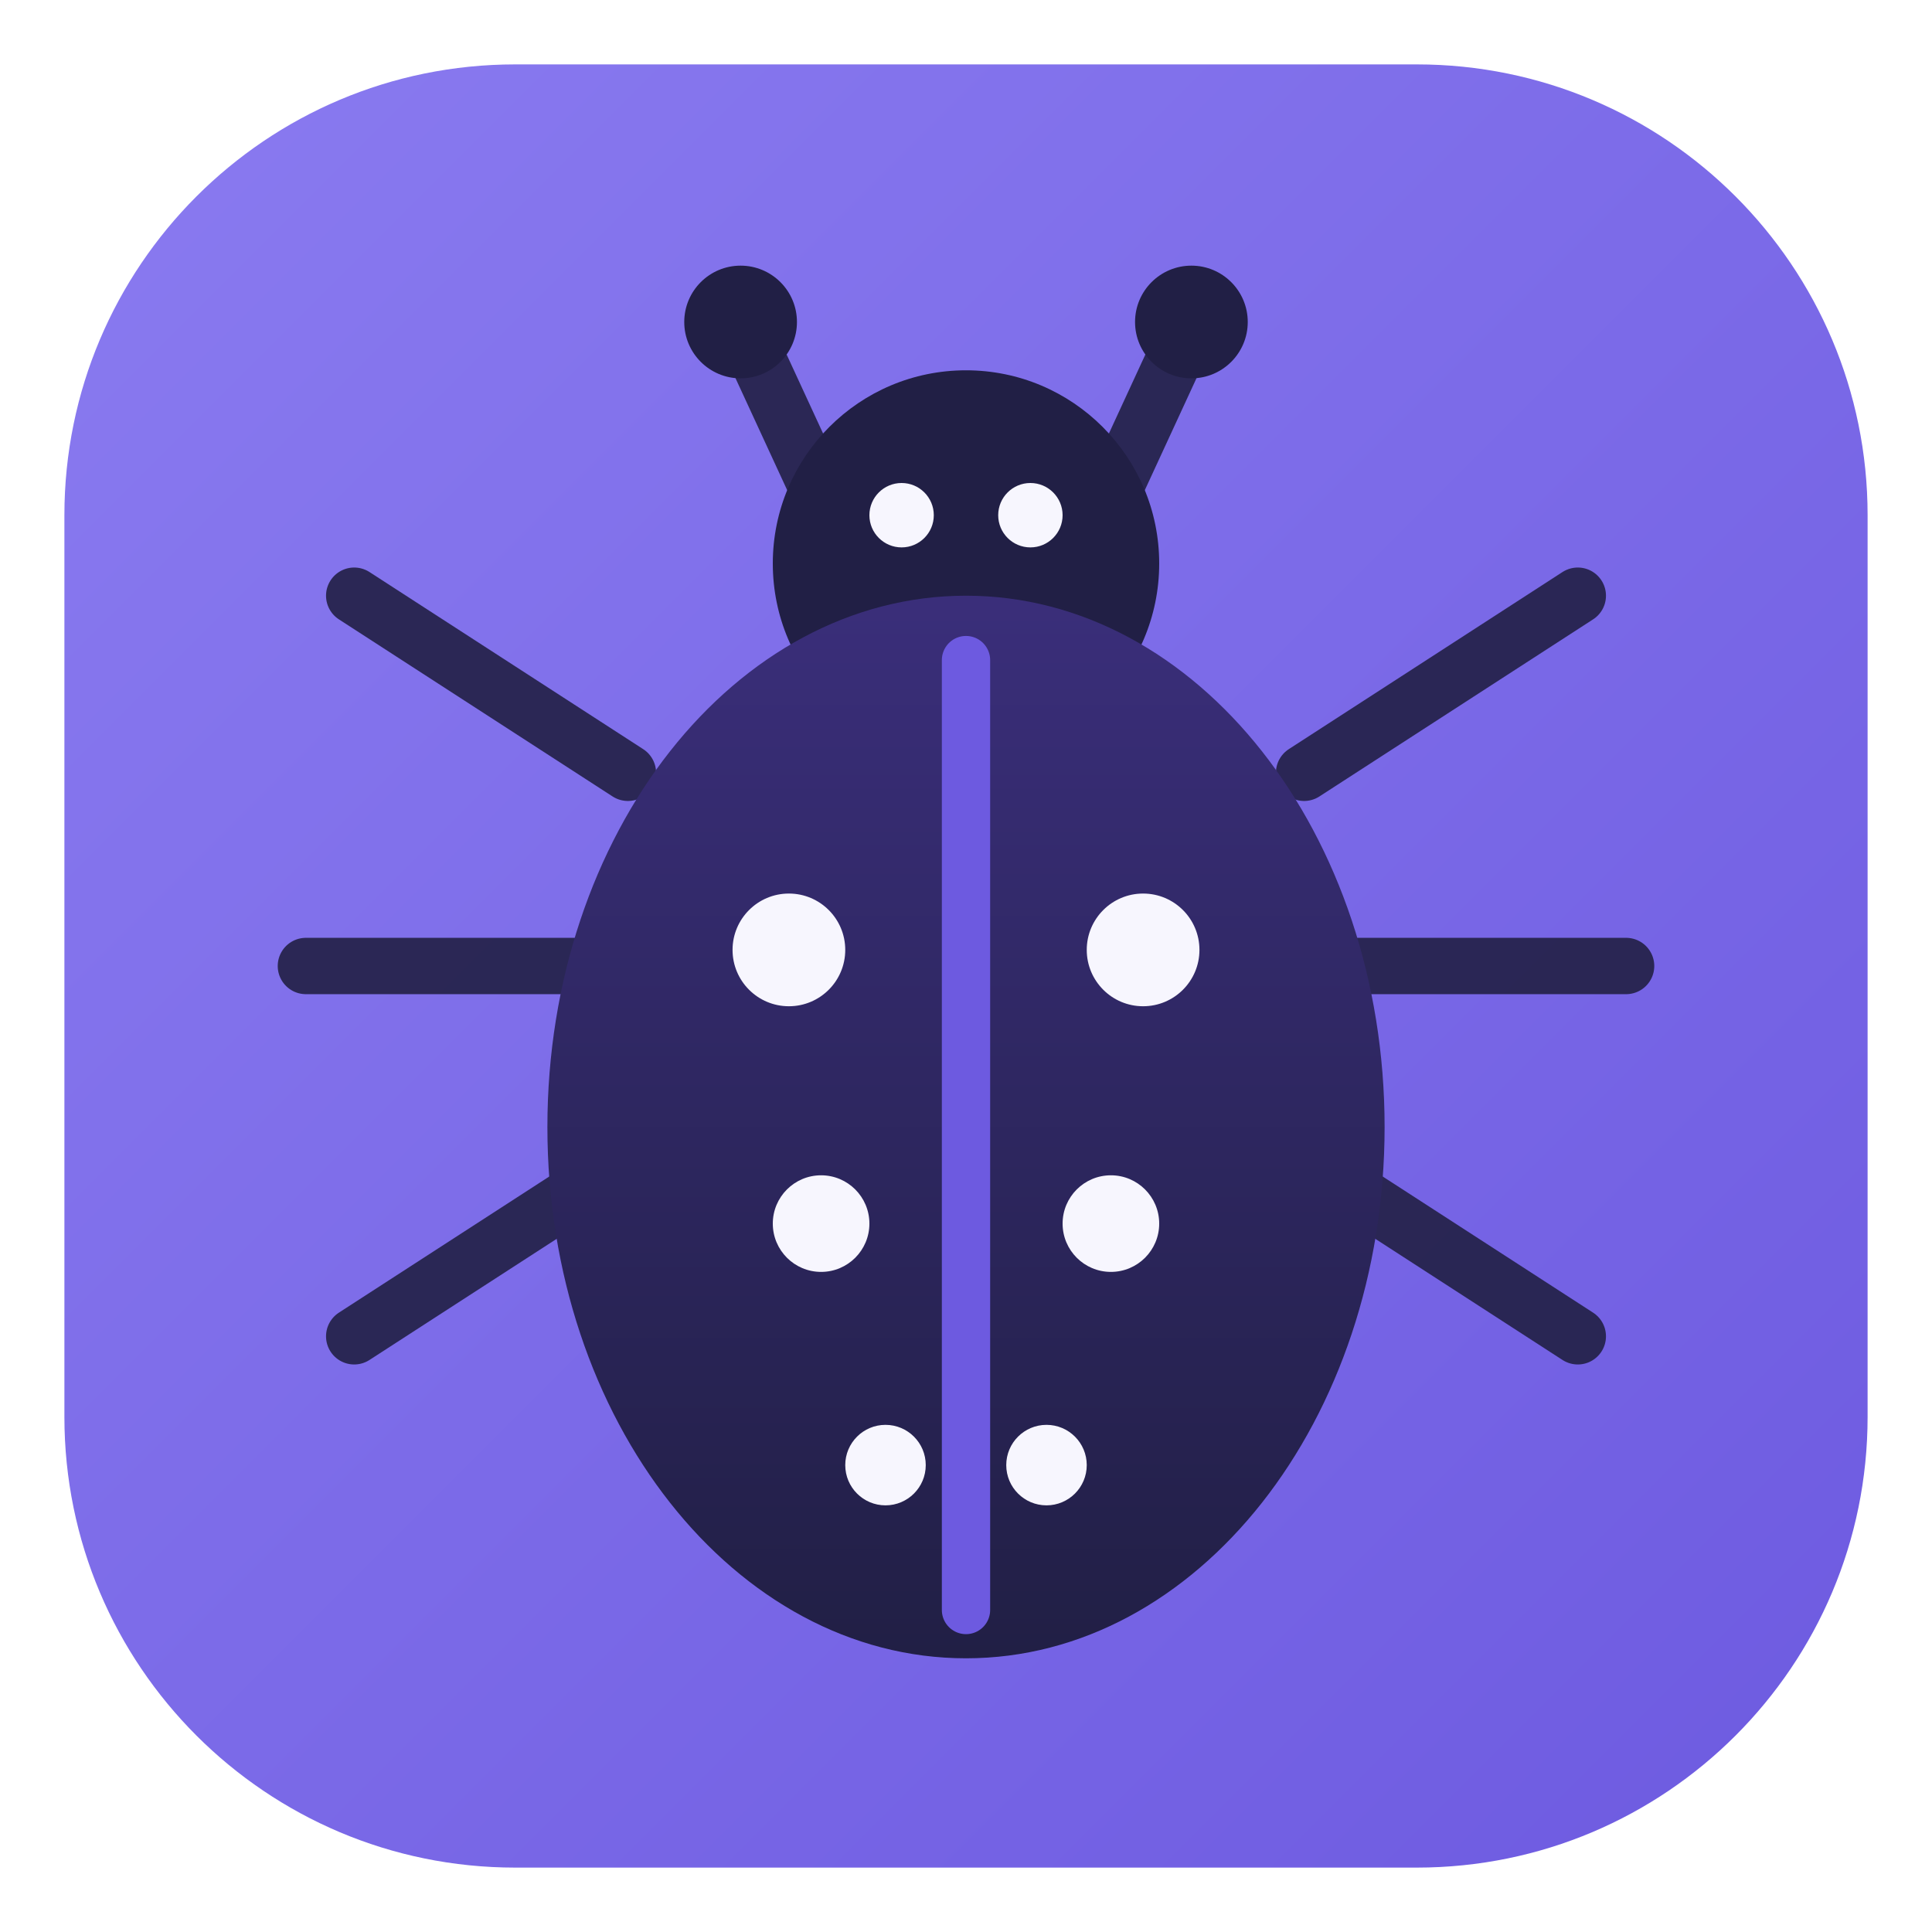
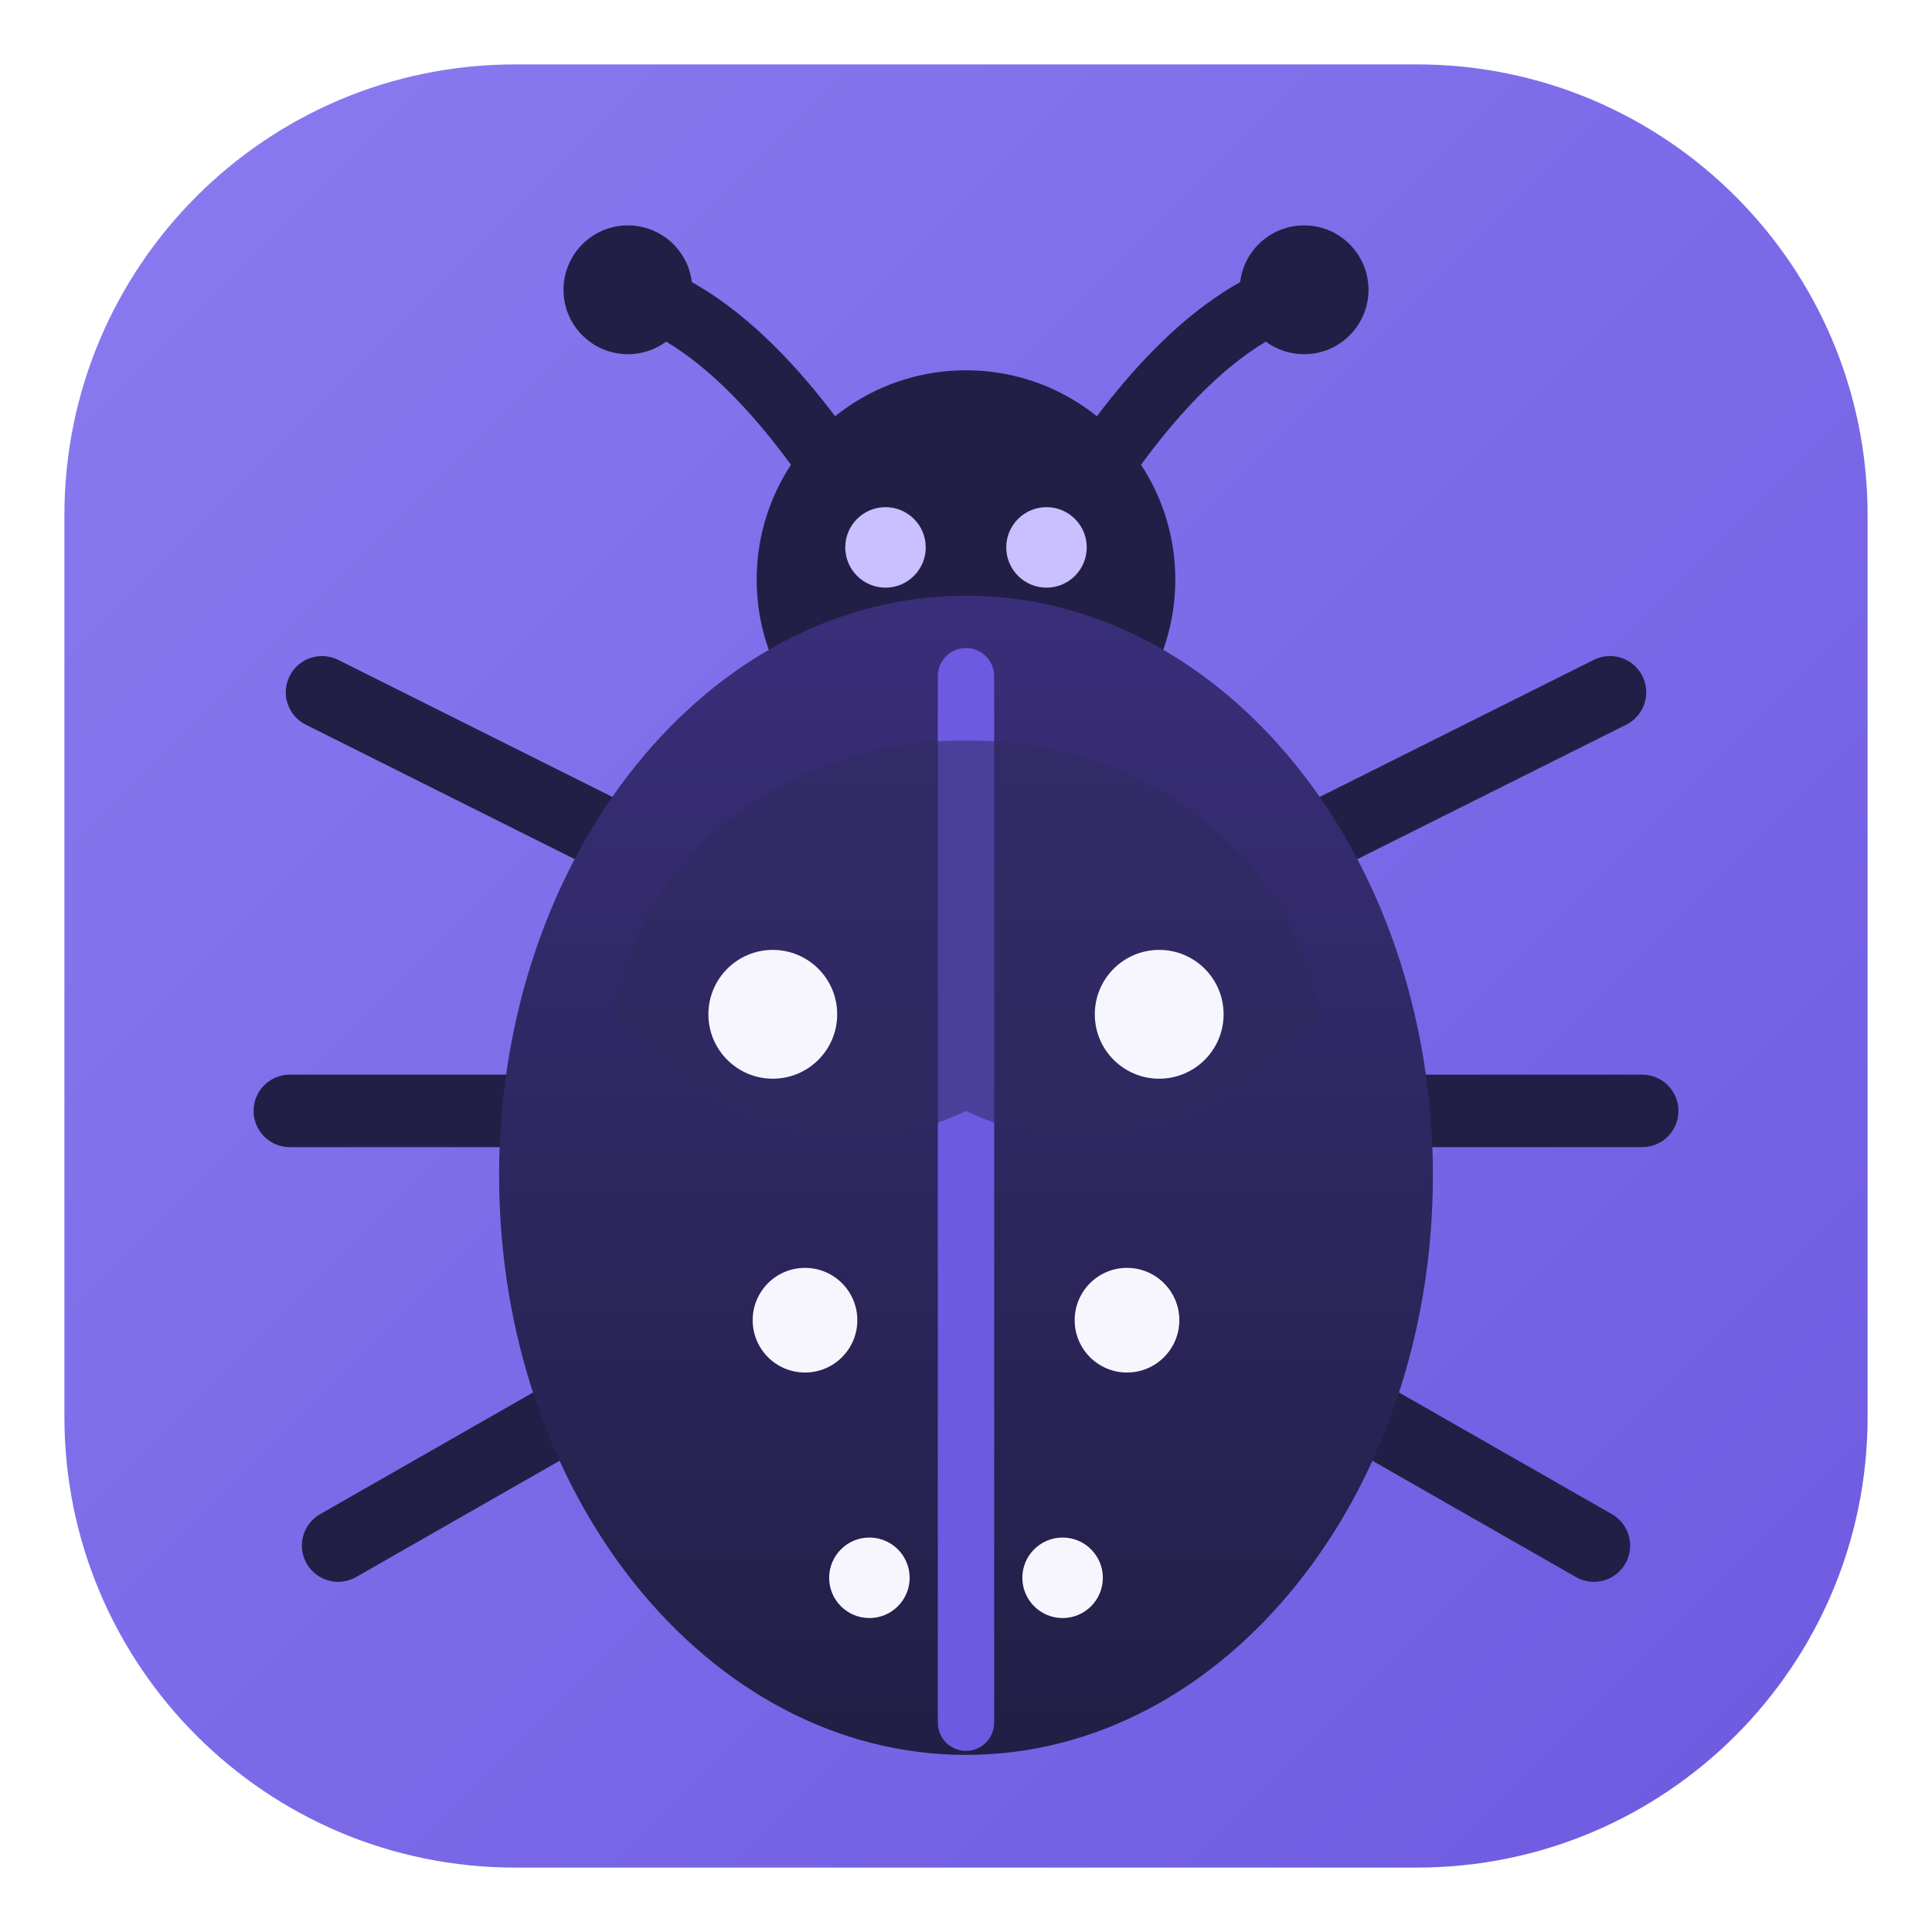
<svg xmlns="http://www.w3.org/2000/svg" viewBox="0 0 240 240" width="240" height="240" role="img" aria-label="beetle logo">
  <defs>
    <linearGradient id="bg" x1="0" y1="0" x2="1" y2="1">
      <stop offset="0" stop-color="#8a7bf0" />
      <stop offset="1" stop-color="#6d5ae0" />
    </linearGradient>
    <linearGradient id="shell" x1="0" y1="0" x2="0" y2="1">
      <stop offset="0" stop-color="#3a2e7a" />
      <stop offset="1" stop-color="#211f45" />
    </linearGradient>
  </defs>
  <rect x="8" y="8" width="224" height="224" rx="56" fill="url(#bg)" />
-   <g stroke="#211f45" stroke-width="7" stroke-linecap="round" fill="none" opacity="0.9">
-     <path d="M78 96 L44 74" />
-     <path d="M74 120 L38 120" />
-     <path d="M78 144 L44 166" />
-     <path d="M162 96 L196 74" />
-     <path d="M166 120 L202 120" />
-     <path d="M162 144 L196 166" />
-     <path d="M104 66 L92 40" />
-     <path d="M136 66 L148 40" />
+   <g stroke="#211f45" stroke-width="9" stroke-linecap="round" fill="none">
+     <path d="M84 108 L40 86" />
+     <path d="M82 138 L36 138" />
+     <path d="M84 168 L42 192" />
+     <path d="M156 108 L200 86" />
+     <path d="M158 138 L204 138" />
+     <path d="M156 168 L198 192" />
  </g>
-   <circle cx="92" cy="40" r="7" fill="#211f45" />
-   <circle cx="148" cy="40" r="7" fill="#211f45" />
-   <circle cx="120" cy="70" r="24" fill="#211f45" />
-   <ellipse cx="120" cy="140" rx="52" ry="66" fill="url(#shell)" />
-   <path d="M120 82 L120 200" stroke="#6d5ae0" stroke-width="6" stroke-linecap="round" />
+   <g stroke="#211f45" stroke-width="8" stroke-linecap="round" fill="none">
+     <path d="M106 62 Q92 40 78 36" />
+     <path d="M134 62 Q148 40 162 36" />
+   </g>
+   <circle cx="78" cy="36" r="8" fill="#211f45" />
+   <circle cx="162" cy="36" r="8" fill="#211f45" />
+   <circle cx="120" cy="72" r="26" fill="#211f45" />
+   <circle cx="110" cy="68" r="5" fill="#cabfff" />
+   <circle cx="130" cy="68" r="5" fill="#cabfff" />
+   <ellipse cx="120" cy="146" rx="58" ry="72" fill="url(#shell)" />
+   <path d="M120 84 L120 214" stroke="#6d5ae0" stroke-width="7" stroke-linecap="round" />
+   <path d="M120 92 a44 40 0 0 1 44 34 a44 60 0 0 1 -44 12 a44 60 0 0 1 -44 -12 a44 40 0 0 1 44 -34 Z" fill="#2d2a5e" opacity="0.55" />
  <g fill="#f7f6fe">
-     <circle cx="98" cy="118" r="7" />
-     <circle cx="142" cy="118" r="7" />
-     <circle cx="102" cy="152" r="6" />
-     <circle cx="138" cy="152" r="6" />
-     <circle cx="110" cy="182" r="5" />
-     <circle cx="130" cy="182" r="5" />
+     <circle cx="96" cy="126" r="8" />
+     <circle cx="144" cy="126" r="8" />
+     <circle cx="100" cy="164" r="6.5" />
+     <circle cx="140" cy="164" r="6.5" />
+     <circle cx="108" cy="196" r="5" />
+     <circle cx="132" cy="196" r="5" />
  </g>
-   <circle cx="112" cy="64" r="4" fill="#f7f6fe" />
-   <circle cx="128" cy="64" r="4" fill="#f7f6fe" />
</svg>
